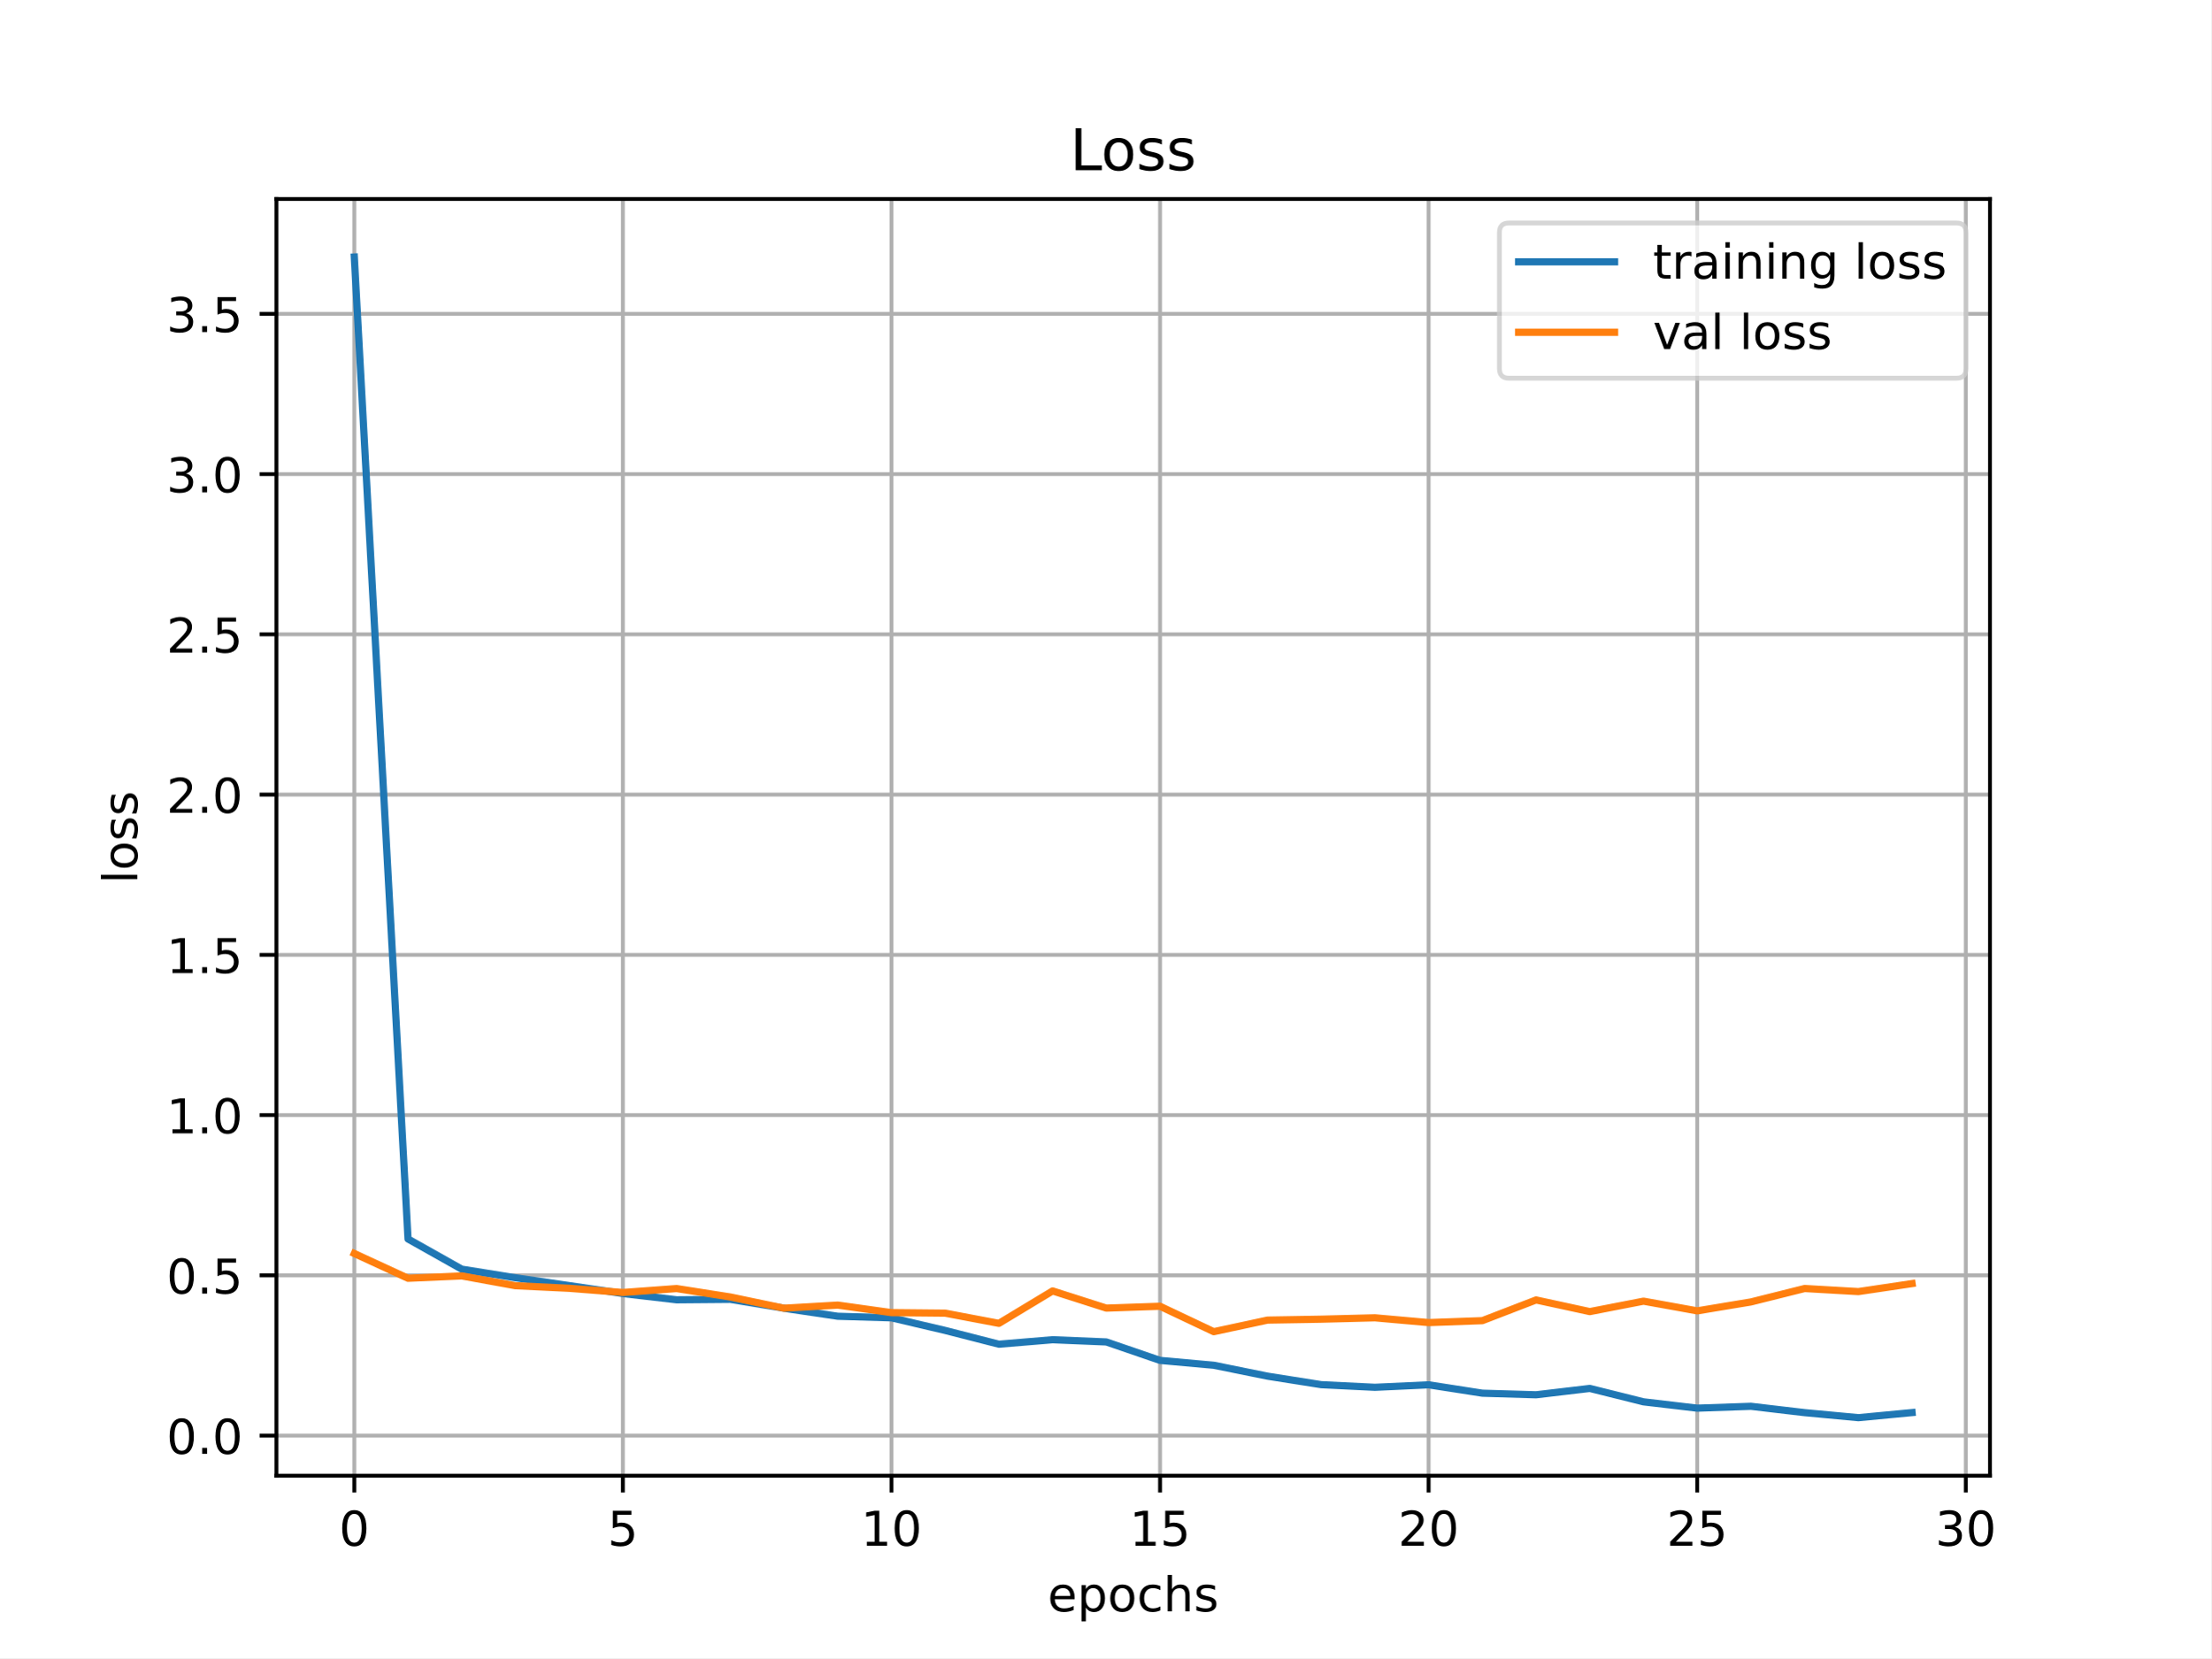
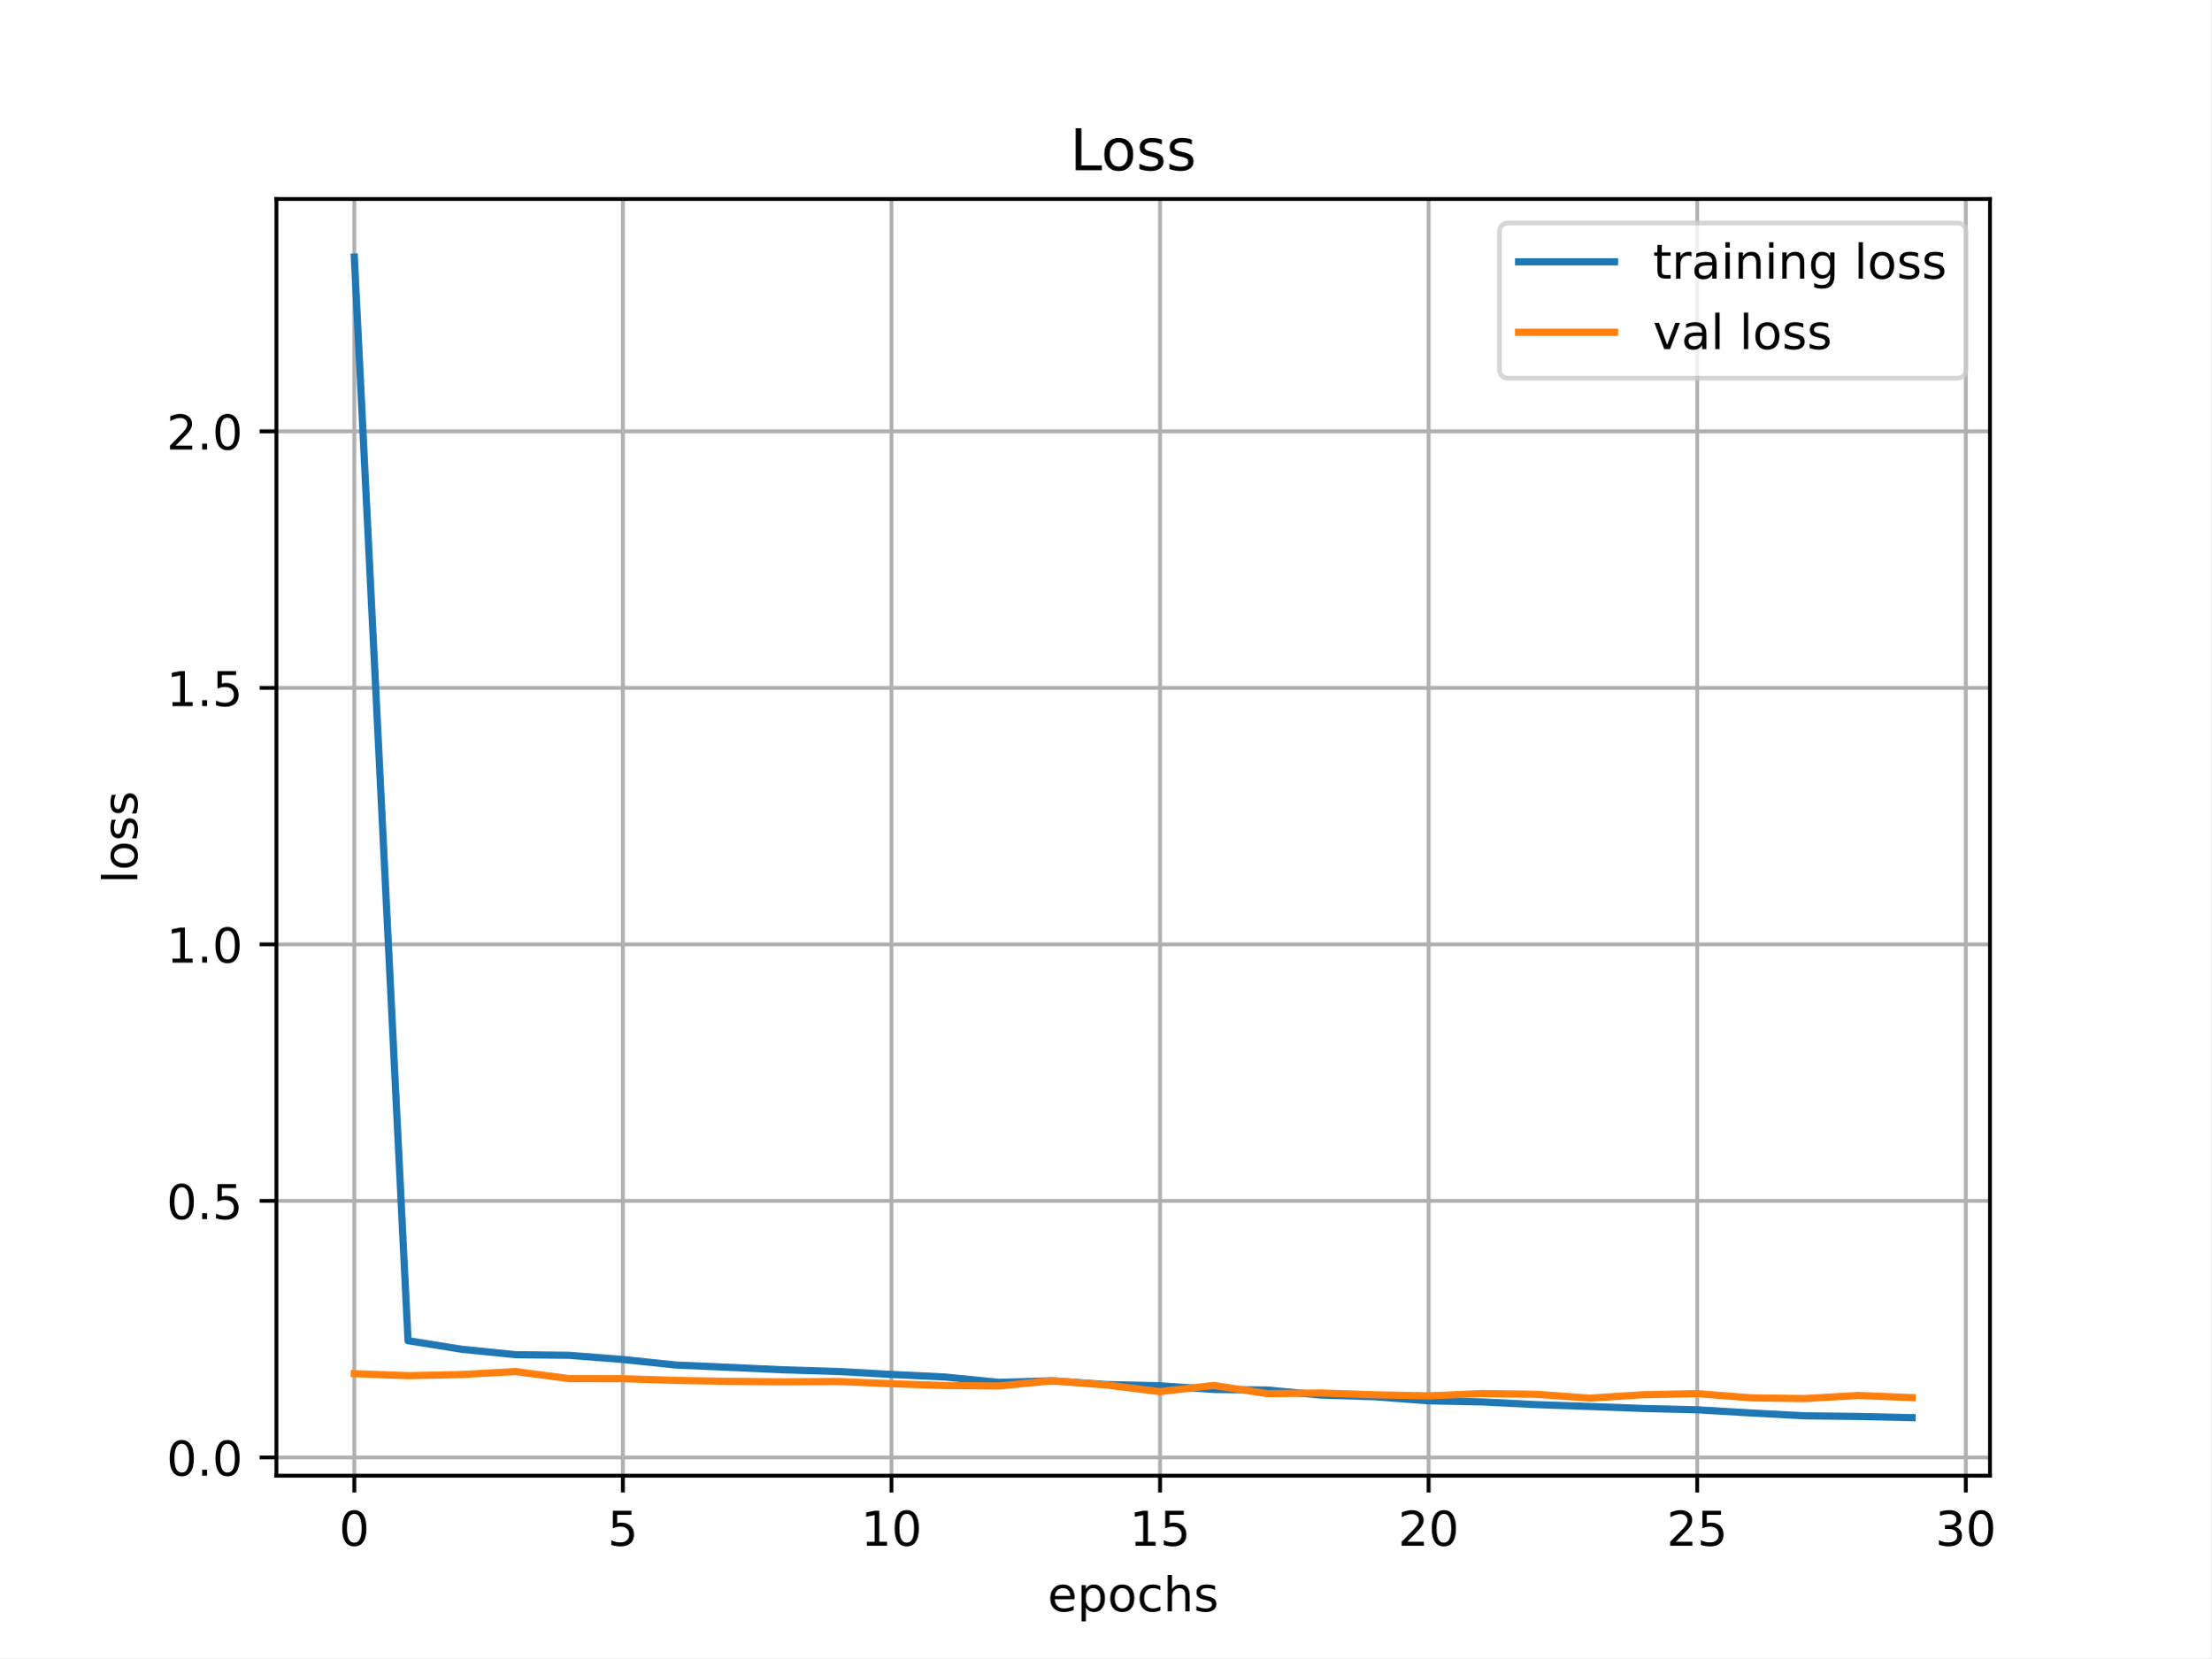
<svg xmlns="http://www.w3.org/2000/svg" xmlns:xlink="http://www.w3.org/1999/xlink" width="460.8pt" height="345.6pt" viewBox="0 0 460.8 345.6" version="1.1">
  <defs>
    <style type="text/css">*{stroke-linejoin: round; stroke-linecap: butt}</style>
  </defs>
  <g id="figure_1">
    <g id="patch_1">
      <path d="M 0 345.6  L 460.8 345.6  L 460.8 0  L 0 0  z " style="fill: #ffffff" />
    </g>
    <g id="axes_1">
      <g id="patch_2">
        <path d="M 57.6 307.584  L 414.72 307.584  L 414.72 41.472  L 57.6 41.472  z " style="fill: #ffffff" />
      </g>
      <g id="matplotlib.axis_1">
        <g id="xtick_1">
          <g id="line2d_1">
-             <path d="M 73.833 307.584  L 73.833 41.472  " clip-path="url(#pda9e7152f7)" style="fill: none; stroke: #b0b0b0; stroke-width: 0.8; stroke-linecap: square" />
+             <path d="M 73.833 307.584  L 73.833 41.472  " clip-path="url(#p5e6d34b859)" style="fill: none; stroke: #b0b0b0; stroke-width: 0.8; stroke-linecap: square" />
          </g>
          <g id="line2d_2">
            <defs>
-               <path id="m1d0221fdde" d="M 0 0  L 0 3.5  " style="stroke: #000000; stroke-width: 0.8" />
-             </defs>
-             <g>
-               <use xlink:href="#m1d0221fdde" x="73.833" y="307.584" style="stroke: #000000; stroke-width: 0.8" />
+               <path id="me106fb619e" d="M 0 0  L 0 3.5  " style="stroke: #000000; stroke-width: 0.8" />
+             </defs>
+             <g>
+               <use xlink:href="#me106fb619e" x="73.833" y="307.584" style="stroke: #000000; stroke-width: 0.8" />
            </g>
          </g>
          <g id="text_1">
            <g transform="translate(70.65148 322.1824) scale(0.1 -0.1)">
              <defs>
                <path id="DejaVuSans-30" d="M 2034 4250  Q 1547 4250 1301 3770  Q 1056 3291 1056 2328  Q 1056 1369 1301 889  Q 1547 409 2034 409  Q 2525 409 2770 889  Q 3016 1369 3016 2328  Q 3016 3291 2770 3770  Q 2525 4250 2034 4250  z M 2034 4750  Q 2819 4750 3233 4129  Q 3647 3509 3647 2328  Q 3647 1150 3233 529  Q 2819 -91 2034 -91  Q 1250 -91 836 529  Q 422 1150 422 2328  Q 422 3509 836 4129  Q 1250 4750 2034 4750  z " transform="scale(0.015625)" />
              </defs>
              <use xlink:href="#DejaVuSans-30" />
            </g>
          </g>
        </g>
        <g id="xtick_2">
          <g id="line2d_3">
-             <path d="M 129.808 307.584  L 129.808 41.472  " clip-path="url(#pda9e7152f7)" style="fill: none; stroke: #b0b0b0; stroke-width: 0.8; stroke-linecap: square" />
+             <path d="M 129.808 307.584  L 129.808 41.472  " clip-path="url(#p5e6d34b859)" style="fill: none; stroke: #b0b0b0; stroke-width: 0.8; stroke-linecap: square" />
          </g>
          <g id="line2d_4">
            <g>
-               <use xlink:href="#m1d0221fdde" x="129.808" y="307.584" style="stroke: #000000; stroke-width: 0.8" />
+               <use xlink:href="#me106fb619e" x="129.808" y="307.584" style="stroke: #000000; stroke-width: 0.8" />
            </g>
          </g>
          <g id="text_2">
            <g transform="translate(126.6264 322.1824) scale(0.1 -0.1)">
              <defs>
                <path id="DejaVuSans-35" d="M 691 4666  L 3169 4666  L 3169 4134  L 1269 4134  L 1269 2991  Q 1406 3038 1543 3061  Q 1681 3084 1819 3084  Q 2600 3084 3056 2656  Q 3513 2228 3513 1497  Q 3513 744 3044 326  Q 2575 -91 1722 -91  Q 1428 -91 1123 -41  Q 819 9 494 109  L 494 744  Q 775 591 1075 516  Q 1375 441 1709 441  Q 2250 441 2565 725  Q 2881 1009 2881 1497  Q 2881 1984 2565 2268  Q 2250 2553 1709 2553  Q 1456 2553 1204 2497  Q 953 2441 691 2322  L 691 4666  z " transform="scale(0.015625)" />
              </defs>
              <use xlink:href="#DejaVuSans-35" />
            </g>
          </g>
        </g>
        <g id="xtick_3">
          <g id="line2d_5">
-             <path d="M 185.783 307.584  L 185.783 41.472  " clip-path="url(#pda9e7152f7)" style="fill: none; stroke: #b0b0b0; stroke-width: 0.8; stroke-linecap: square" />
+             <path d="M 185.783 307.584  L 185.783 41.472  " clip-path="url(#p5e6d34b859)" style="fill: none; stroke: #b0b0b0; stroke-width: 0.8; stroke-linecap: square" />
          </g>
          <g id="line2d_6">
            <g>
-               <use xlink:href="#m1d0221fdde" x="185.783" y="307.584" style="stroke: #000000; stroke-width: 0.8" />
+               <use xlink:href="#me106fb619e" x="185.783" y="307.584" style="stroke: #000000; stroke-width: 0.8" />
            </g>
          </g>
          <g id="text_3">
            <g transform="translate(179.4201 322.1824) scale(0.1 -0.1)">
              <defs>
                <path id="DejaVuSans-31" d="M 794 531  L 1825 531  L 1825 4091  L 703 3866  L 703 4441  L 1819 4666  L 2450 4666  L 2450 531  L 3481 531  L 3481 0  L 794 0  L 794 531  z " transform="scale(0.015625)" />
              </defs>
              <use xlink:href="#DejaVuSans-31" />
              <use xlink:href="#DejaVuSans-30" x="63.623" />
            </g>
          </g>
        </g>
        <g id="xtick_4">
          <g id="line2d_7">
-             <path d="M 241.757 307.584  L 241.757 41.472  " clip-path="url(#pda9e7152f7)" style="fill: none; stroke: #b0b0b0; stroke-width: 0.8; stroke-linecap: square" />
+             <path d="M 241.757 307.584  L 241.757 41.472  " clip-path="url(#p5e6d34b859)" style="fill: none; stroke: #b0b0b0; stroke-width: 0.8; stroke-linecap: square" />
          </g>
          <g id="line2d_8">
            <g>
-               <use xlink:href="#m1d0221fdde" x="241.757" y="307.584" style="stroke: #000000; stroke-width: 0.8" />
+               <use xlink:href="#me106fb619e" x="241.757" y="307.584" style="stroke: #000000; stroke-width: 0.8" />
            </g>
          </g>
          <g id="text_4">
            <g transform="translate(235.395 322.1824) scale(0.1 -0.1)">
              <use xlink:href="#DejaVuSans-31" />
              <use xlink:href="#DejaVuSans-35" x="63.623" />
            </g>
          </g>
        </g>
        <g id="xtick_5">
          <g id="line2d_9">
-             <path d="M 297.732 307.584  L 297.732 41.472  " clip-path="url(#pda9e7152f7)" style="fill: none; stroke: #b0b0b0; stroke-width: 0.8; stroke-linecap: square" />
+             <path d="M 297.732 307.584  L 297.732 41.472  " clip-path="url(#p5e6d34b859)" style="fill: none; stroke: #b0b0b0; stroke-width: 0.8; stroke-linecap: square" />
          </g>
          <g id="line2d_10">
            <g>
-               <use xlink:href="#m1d0221fdde" x="297.732" y="307.584" style="stroke: #000000; stroke-width: 0.8" />
+               <use xlink:href="#me106fb619e" x="297.732" y="307.584" style="stroke: #000000; stroke-width: 0.8" />
            </g>
          </g>
          <g id="text_5">
            <g transform="translate(291.3699 322.1824) scale(0.1 -0.1)">
              <defs>
                <path id="DejaVuSans-32" d="M 1228 531  L 3431 531  L 3431 0  L 469 0  L 469 531  Q 828 903 1448 1529  Q 2069 2156 2228 2338  Q 2531 2678 2651 2914  Q 2772 3150 2772 3378  Q 2772 3750 2511 3984  Q 2250 4219 1831 4219  Q 1534 4219 1204 4116  Q 875 4013 500 3803  L 500 4441  Q 881 4594 1212 4672  Q 1544 4750 1819 4750  Q 2544 4750 2975 4387  Q 3406 4025 3406 3419  Q 3406 3131 3298 2873  Q 3191 2616 2906 2266  Q 2828 2175 2409 1742  Q 1991 1309 1228 531  z " transform="scale(0.015625)" />
              </defs>
              <use xlink:href="#DejaVuSans-32" />
              <use xlink:href="#DejaVuSans-30" x="63.623" />
            </g>
          </g>
        </g>
        <g id="xtick_6">
          <g id="line2d_11">
-             <path d="M 353.707 307.584  L 353.707 41.472  " clip-path="url(#pda9e7152f7)" style="fill: none; stroke: #b0b0b0; stroke-width: 0.8; stroke-linecap: square" />
+             <path d="M 353.707 307.584  L 353.707 41.472  " clip-path="url(#p5e6d34b859)" style="fill: none; stroke: #b0b0b0; stroke-width: 0.8; stroke-linecap: square" />
          </g>
          <g id="line2d_12">
            <g>
-               <use xlink:href="#m1d0221fdde" x="353.707" y="307.584" style="stroke: #000000; stroke-width: 0.8" />
+               <use xlink:href="#me106fb619e" x="353.707" y="307.584" style="stroke: #000000; stroke-width: 0.8" />
            </g>
          </g>
          <g id="text_6">
            <g transform="translate(347.3448 322.1824) scale(0.1 -0.1)">
              <use xlink:href="#DejaVuSans-32" />
              <use xlink:href="#DejaVuSans-35" x="63.623" />
            </g>
          </g>
        </g>
        <g id="xtick_7">
          <g id="line2d_13">
-             <path d="M 409.682 307.584  L 409.682 41.472  " clip-path="url(#pda9e7152f7)" style="fill: none; stroke: #b0b0b0; stroke-width: 0.8; stroke-linecap: square" />
+             <path d="M 409.682 307.584  L 409.682 41.472  " clip-path="url(#p5e6d34b859)" style="fill: none; stroke: #b0b0b0; stroke-width: 0.8; stroke-linecap: square" />
          </g>
          <g id="line2d_14">
            <g>
-               <use xlink:href="#m1d0221fdde" x="409.682" y="307.584" style="stroke: #000000; stroke-width: 0.8" />
+               <use xlink:href="#me106fb619e" x="409.682" y="307.584" style="stroke: #000000; stroke-width: 0.8" />
            </g>
          </g>
          <g id="text_7">
            <g transform="translate(403.3198 322.1824) scale(0.1 -0.1)">
              <defs>
                <path id="DejaVuSans-33" d="M 2597 2516  Q 3050 2419 3304 2112  Q 3559 1806 3559 1356  Q 3559 666 3084 287  Q 2609 -91 1734 -91  Q 1441 -91 1130 -33  Q 819 25 488 141  L 488 750  Q 750 597 1062 519  Q 1375 441 1716 441  Q 2309 441 2620 675  Q 2931 909 2931 1356  Q 2931 1769 2642 2001  Q 2353 2234 1838 2234  L 1294 2234  L 1294 2753  L 1863 2753  Q 2328 2753 2575 2939  Q 2822 3125 2822 3475  Q 2822 3834 2567 4026  Q 2313 4219 1838 4219  Q 1578 4219 1281 4162  Q 984 4106 628 3988  L 628 4550  Q 988 4650 1302 4700  Q 1616 4750 1894 4750  Q 2613 4750 3031 4423  Q 3450 4097 3450 3541  Q 3450 3153 3228 2886  Q 3006 2619 2597 2516  z " transform="scale(0.015625)" />
              </defs>
              <use xlink:href="#DejaVuSans-33" />
              <use xlink:href="#DejaVuSans-30" x="63.623" />
            </g>
          </g>
        </g>
        <g id="text_8">
          <g transform="translate(218.3272 335.8606) scale(0.1 -0.1)">
            <defs>
              <path id="DejaVuSans-65" d="M 3597 1894  L 3597 1613  L 953 1613  Q 991 1019 1311 708  Q 1631 397 2203 397  Q 2534 397 2845 478  Q 3156 559 3463 722  L 3463 178  Q 3153 47 2828 -22  Q 2503 -91 2169 -91  Q 1331 -91 842 396  Q 353 884 353 1716  Q 353 2575 817 3079  Q 1281 3584 2069 3584  Q 2775 3584 3186 3129  Q 3597 2675 3597 1894  z M 3022 2063  Q 3016 2534 2758 2815  Q 2500 3097 2075 3097  Q 1594 3097 1305 2825  Q 1016 2553 972 2059  L 3022 2063  z " transform="scale(0.015625)" />
              <path id="DejaVuSans-70" d="M 1159 525  L 1159 -1331  L 581 -1331  L 581 3500  L 1159 3500  L 1159 2969  Q 1341 3281 1617 3432  Q 1894 3584 2278 3584  Q 2916 3584 3314 3078  Q 3713 2572 3713 1747  Q 3713 922 3314 415  Q 2916 -91 2278 -91  Q 1894 -91 1617 61  Q 1341 213 1159 525  z M 3116 1747  Q 3116 2381 2855 2742  Q 2594 3103 2138 3103  Q 1681 3103 1420 2742  Q 1159 2381 1159 1747  Q 1159 1113 1420 752  Q 1681 391 2138 391  Q 2594 391 2855 752  Q 3116 1113 3116 1747  z " transform="scale(0.015625)" />
              <path id="DejaVuSans-6f" d="M 1959 3097  Q 1497 3097 1228 2736  Q 959 2375 959 1747  Q 959 1119 1226 758  Q 1494 397 1959 397  Q 2419 397 2687 759  Q 2956 1122 2956 1747  Q 2956 2369 2687 2733  Q 2419 3097 1959 3097  z M 1959 3584  Q 2709 3584 3137 3096  Q 3566 2609 3566 1747  Q 3566 888 3137 398  Q 2709 -91 1959 -91  Q 1206 -91 779 398  Q 353 888 353 1747  Q 353 2609 779 3096  Q 1206 3584 1959 3584  z " transform="scale(0.015625)" />
              <path id="DejaVuSans-63" d="M 3122 3366  L 3122 2828  Q 2878 2963 2633 3030  Q 2388 3097 2138 3097  Q 1578 3097 1268 2742  Q 959 2388 959 1747  Q 959 1106 1268 751  Q 1578 397 2138 397  Q 2388 397 2633 464  Q 2878 531 3122 666  L 3122 134  Q 2881 22 2623 -34  Q 2366 -91 2075 -91  Q 1284 -91 818 406  Q 353 903 353 1747  Q 353 2603 823 3093  Q 1294 3584 2113 3584  Q 2378 3584 2631 3529  Q 2884 3475 3122 3366  z " transform="scale(0.015625)" />
              <path id="DejaVuSans-68" d="M 3513 2113  L 3513 0  L 2938 0  L 2938 2094  Q 2938 2591 2744 2837  Q 2550 3084 2163 3084  Q 1697 3084 1428 2787  Q 1159 2491 1159 1978  L 1159 0  L 581 0  L 581 4863  L 1159 4863  L 1159 2956  Q 1366 3272 1645 3428  Q 1925 3584 2291 3584  Q 2894 3584 3203 3211  Q 3513 2838 3513 2113  z " transform="scale(0.015625)" />
              <path id="DejaVuSans-73" d="M 2834 3397  L 2834 2853  Q 2591 2978 2328 3040  Q 2066 3103 1784 3103  Q 1356 3103 1142 2972  Q 928 2841 928 2578  Q 928 2378 1081 2264  Q 1234 2150 1697 2047  L 1894 2003  Q 2506 1872 2764 1633  Q 3022 1394 3022 966  Q 3022 478 2636 193  Q 2250 -91 1575 -91  Q 1294 -91 989 -36  Q 684 19 347 128  L 347 722  Q 666 556 975 473  Q 1284 391 1588 391  Q 1994 391 2212 530  Q 2431 669 2431 922  Q 2431 1156 2273 1281  Q 2116 1406 1581 1522  L 1381 1569  Q 847 1681 609 1914  Q 372 2147 372 2553  Q 372 3047 722 3315  Q 1072 3584 1716 3584  Q 2034 3584 2315 3537  Q 2597 3491 2834 3397  z " transform="scale(0.015625)" />
            </defs>
            <use xlink:href="#DejaVuSans-65" />
            <use xlink:href="#DejaVuSans-70" x="61.523" />
            <use xlink:href="#DejaVuSans-6f" x="125" />
            <use xlink:href="#DejaVuSans-63" x="186.182" />
            <use xlink:href="#DejaVuSans-68" x="241.162" />
            <use xlink:href="#DejaVuSans-73" x="304.541" />
          </g>
        </g>
      </g>
      <g id="matplotlib.axis_2">
        <g id="ytick_1">
          <g id="line2d_15">
-             <path d="M 57.6 299.231  L 414.72 299.231  " clip-path="url(#pda9e7152f7)" style="fill: none; stroke: #b0b0b0; stroke-width: 0.8; stroke-linecap: square" />
+             <path d="M 57.6 303.773  L 414.72 303.773  " clip-path="url(#p5e6d34b859)" style="fill: none; stroke: #b0b0b0; stroke-width: 0.8; stroke-linecap: square" />
          </g>
          <g id="line2d_16">
            <defs>
-               <path id="m488e35d49c" d="M 0 0  L -3.5 0  " style="stroke: #000000; stroke-width: 0.8" />
-             </defs>
-             <g>
-               <use xlink:href="#m488e35d49c" x="57.6" y="299.231" style="stroke: #000000; stroke-width: 0.8" />
+               <path id="m57d0595866" d="M 0 0  L -3.5 0  " style="stroke: #000000; stroke-width: 0.8" />
+             </defs>
+             <g>
+               <use xlink:href="#m57d0595866" x="57.6" y="303.773" style="stroke: #000000; stroke-width: 0.8" />
            </g>
          </g>
          <g id="text_9">
-             <g transform="translate(34.69687 303.0299) scale(0.1 -0.1)">
+             <g transform="translate(34.69687 307.5727) scale(0.1 -0.1)">
              <defs>
                <path id="DejaVuSans-2e" d="M 684 794  L 1344 794  L 1344 0  L 684 0  L 684 794  z " transform="scale(0.015625)" />
              </defs>
              <use xlink:href="#DejaVuSans-30" />
              <use xlink:href="#DejaVuSans-2e" x="63.623" />
              <use xlink:href="#DejaVuSans-30" x="95.41" />
            </g>
          </g>
        </g>
        <g id="ytick_2">
          <g id="line2d_17">
-             <path d="M 57.6 265.827  L 414.72 265.827  " clip-path="url(#pda9e7152f7)" style="fill: none; stroke: #b0b0b0; stroke-width: 0.8; stroke-linecap: square" />
+             <path d="M 57.6 250.305  L 414.72 250.305  " clip-path="url(#p5e6d34b859)" style="fill: none; stroke: #b0b0b0; stroke-width: 0.8; stroke-linecap: square" />
          </g>
          <g id="line2d_18">
            <g>
-               <use xlink:href="#m488e35d49c" x="57.6" y="265.827" style="stroke: #000000; stroke-width: 0.8" />
+               <use xlink:href="#m57d0595866" x="57.6" y="250.305" style="stroke: #000000; stroke-width: 0.8" />
            </g>
          </g>
          <g id="text_10">
-             <g transform="translate(34.69687 269.6267) scale(0.1 -0.1)">
+             <g transform="translate(34.69687 254.1042) scale(0.1 -0.1)">
              <use xlink:href="#DejaVuSans-30" />
              <use xlink:href="#DejaVuSans-2e" x="63.623" />
              <use xlink:href="#DejaVuSans-35" x="95.41" />
            </g>
          </g>
        </g>
        <g id="ytick_3">
          <g id="line2d_19">
-             <path d="M 57.6 232.424  L 414.72 232.424  " clip-path="url(#pda9e7152f7)" style="fill: none; stroke: #b0b0b0; stroke-width: 0.8; stroke-linecap: square" />
+             <path d="M 57.6 196.836  L 414.72 196.836  " clip-path="url(#p5e6d34b859)" style="fill: none; stroke: #b0b0b0; stroke-width: 0.8; stroke-linecap: square" />
          </g>
          <g id="line2d_20">
            <g>
-               <use xlink:href="#m488e35d49c" x="57.6" y="232.424" style="stroke: #000000; stroke-width: 0.8" />
+               <use xlink:href="#m57d0595866" x="57.6" y="196.836" style="stroke: #000000; stroke-width: 0.8" />
            </g>
          </g>
          <g id="text_11">
-             <g transform="translate(34.69687 236.2234) scale(0.1 -0.1)">
+             <g transform="translate(34.69687 200.6357) scale(0.1 -0.1)">
              <use xlink:href="#DejaVuSans-31" />
              <use xlink:href="#DejaVuSans-2e" x="63.623" />
              <use xlink:href="#DejaVuSans-30" x="95.41" />
            </g>
          </g>
        </g>
        <g id="ytick_4">
          <g id="line2d_21">
-             <path d="M 57.6 199.021  L 414.72 199.021  " clip-path="url(#pda9e7152f7)" style="fill: none; stroke: #b0b0b0; stroke-width: 0.8; stroke-linecap: square" />
+             <path d="M 57.6 143.368  L 414.72 143.368  " clip-path="url(#p5e6d34b859)" style="fill: none; stroke: #b0b0b0; stroke-width: 0.8; stroke-linecap: square" />
          </g>
          <g id="line2d_22">
            <g>
-               <use xlink:href="#m488e35d49c" x="57.6" y="199.021" style="stroke: #000000; stroke-width: 0.8" />
+               <use xlink:href="#m57d0595866" x="57.6" y="143.368" style="stroke: #000000; stroke-width: 0.8" />
            </g>
          </g>
          <g id="text_12">
-             <g transform="translate(34.69687 202.8202) scale(0.1 -0.1)">
+             <g transform="translate(34.69687 147.1672) scale(0.1 -0.1)">
              <use xlink:href="#DejaVuSans-31" />
              <use xlink:href="#DejaVuSans-2e" x="63.623" />
              <use xlink:href="#DejaVuSans-35" x="95.41" />
            </g>
          </g>
        </g>
        <g id="ytick_5">
          <g id="line2d_23">
-             <path d="M 57.6 165.618  L 414.72 165.618  " clip-path="url(#pda9e7152f7)" style="fill: none; stroke: #b0b0b0; stroke-width: 0.8; stroke-linecap: square" />
+             <path d="M 57.6 89.9  L 414.72 89.9  " clip-path="url(#p5e6d34b859)" style="fill: none; stroke: #b0b0b0; stroke-width: 0.8; stroke-linecap: square" />
          </g>
          <g id="line2d_24">
            <g>
-               <use xlink:href="#m488e35d49c" x="57.6" y="165.618" style="stroke: #000000; stroke-width: 0.8" />
+               <use xlink:href="#m57d0595866" x="57.6" y="89.9" style="stroke: #000000; stroke-width: 0.8" />
            </g>
          </g>
          <g id="text_13">
-             <g transform="translate(34.69687 169.4169) scale(0.1 -0.1)">
+             <g transform="translate(34.69687 93.69875) scale(0.1 -0.1)">
              <use xlink:href="#DejaVuSans-32" />
              <use xlink:href="#DejaVuSans-2e" x="63.623" />
              <use xlink:href="#DejaVuSans-30" x="95.41" />
            </g>
          </g>
        </g>
-         <g id="ytick_6">
-           <g id="line2d_25">
-             <path d="M 57.6 132.214  L 414.72 132.214  " clip-path="url(#pda9e7152f7)" style="fill: none; stroke: #b0b0b0; stroke-width: 0.8; stroke-linecap: square" />
-           </g>
-           <g id="line2d_26">
-             <g>
-               <use xlink:href="#m488e35d49c" x="57.6" y="132.214" style="stroke: #000000; stroke-width: 0.8" />
-             </g>
-           </g>
-           <g id="text_14">
-             <g transform="translate(34.69687 136.0137) scale(0.1 -0.1)">
-               <use xlink:href="#DejaVuSans-32" />
-               <use xlink:href="#DejaVuSans-2e" x="63.623" />
-               <use xlink:href="#DejaVuSans-35" x="95.41" />
-             </g>
-           </g>
-         </g>
-         <g id="ytick_7">
-           <g id="line2d_27">
-             <path d="M 57.6 98.811  L 414.72 98.811  " clip-path="url(#pda9e7152f7)" style="fill: none; stroke: #b0b0b0; stroke-width: 0.8; stroke-linecap: square" />
-           </g>
-           <g id="line2d_28">
-             <g>
-               <use xlink:href="#m488e35d49c" x="57.6" y="98.811" style="stroke: #000000; stroke-width: 0.8" />
-             </g>
-           </g>
-           <g id="text_15">
-             <g transform="translate(34.69687 102.6105) scale(0.1 -0.1)">
-               <use xlink:href="#DejaVuSans-33" />
-               <use xlink:href="#DejaVuSans-2e" x="63.623" />
-               <use xlink:href="#DejaVuSans-30" x="95.41" />
-             </g>
-           </g>
-         </g>
-         <g id="ytick_8">
-           <g id="line2d_29">
-             <path d="M 57.6 65.408  L 414.72 65.408  " clip-path="url(#pda9e7152f7)" style="fill: none; stroke: #b0b0b0; stroke-width: 0.8; stroke-linecap: square" />
-           </g>
-           <g id="line2d_30">
-             <g>
-               <use xlink:href="#m488e35d49c" x="57.6" y="65.408" style="stroke: #000000; stroke-width: 0.8" />
-             </g>
-           </g>
-           <g id="text_16">
-             <g transform="translate(34.69687 69.20721) scale(0.1 -0.1)">
-               <use xlink:href="#DejaVuSans-33" />
-               <use xlink:href="#DejaVuSans-2e" x="63.623" />
-               <use xlink:href="#DejaVuSans-35" x="95.41" />
-             </g>
-           </g>
-         </g>
-         <g id="text_17">
+         <g id="text_14">
          <g transform="translate(28.61719 184.1858) rotate(-90) scale(0.1 -0.1)">
            <defs>
              <path id="DejaVuSans-6c" d="M 603 4863  L 1178 4863  L 1178 0  L 603 0  L 603 4863  z " transform="scale(0.015625)" />
            </defs>
            <use xlink:href="#DejaVuSans-6c" />
            <use xlink:href="#DejaVuSans-6f" x="27.783" />
            <use xlink:href="#DejaVuSans-73" x="88.965" />
            <use xlink:href="#DejaVuSans-73" x="141.064" />
          </g>
        </g>
      </g>
-       <g id="line2d_31">
-         <path d="M 73.833 53.568  L 85.028 258.239  L 96.223 264.536  L 107.418 266.332  L 118.613 267.961  L 129.808 269.617  L 141.003 270.924  L 152.198 270.83  L 163.393 272.684  L 174.588 274.35  L 185.783 274.678  L 196.978 277.31  L 208.173 280.179  L 219.368 279.241  L 230.563 279.706  L 241.757 283.553  L 252.952 284.564  L 264.147 286.836  L 275.342 288.61  L 286.537 289.158  L 297.732 288.639  L 308.927 290.386  L 320.122 290.717  L 331.317 289.394  L 342.512 292.188  L 353.707 293.508  L 364.902 293.12  L 376.097 294.444  L 387.292 295.488  L 398.487 294.429  " clip-path="url(#pda9e7152f7)" style="fill: none; stroke: #1f77b4; stroke-width: 1.5; stroke-linecap: square" />
-       </g>
-       <g id="line2d_32">
-         <path d="M 73.833 261.272  L 85.028 266.436  L 96.223 265.945  L 107.418 267.985  L 118.613 268.523  L 129.808 269.404  L 141.003 268.578  L 152.198 270.334  L 163.393 272.678  L 174.588 272.027  L 185.783 273.598  L 196.978 273.708  L 208.173 275.833  L 219.368 269.074  L 230.563 272.655  L 241.757 272.269  L 252.952 277.568  L 264.147 275.155  L 275.342 274.962  L 286.537 274.674  L 297.732 275.675  L 308.927 275.269  L 320.122 270.953  L 331.317 273.382  L 342.512 271.204  L 353.707 273.227  L 364.902 271.368  L 376.097 268.567  L 387.292 269.213  L 398.487 267.541  " clip-path="url(#pda9e7152f7)" style="fill: none; stroke: #ff7f0e; stroke-width: 1.5; stroke-linecap: square" />
+       <g id="line2d_25">
+         <path d="M 73.833 53.568  L 85.028 279.446  L 96.223 281.232  L 107.418 282.366  L 118.613 282.491  L 129.808 283.369  L 141.003 284.53  L 152.198 285.011  L 163.393 285.527  L 174.588 285.858  L 185.783 286.485  L 196.978 287.024  L 208.173 288.136  L 219.368 287.81  L 230.563 288.585  L 241.757 288.844  L 252.952 289.618  L 264.147 289.735  L 275.342 290.783  L 286.537 291.131  L 297.732 291.983  L 308.927 292.208  L 320.122 292.77  L 331.317 293.16  L 342.512 293.575  L 353.707 293.847  L 364.902 294.513  L 376.097 295.106  L 387.292 295.237  L 398.487 295.488  " clip-path="url(#p5e6d34b859)" style="fill: none; stroke: #1f77b4; stroke-width: 1.5; stroke-linecap: square" />
+       </g>
+       <g id="line2d_26">
+         <path d="M 73.833 286.318  L 85.028 286.739  L 96.223 286.501  L 107.418 285.878  L 118.613 287.348  L 129.808 287.371  L 141.003 287.724  L 152.198 287.93  L 163.393 288.022  L 174.588 287.953  L 185.783 288.411  L 196.978 288.794  L 208.173 288.889  L 219.368 287.795  L 230.563 288.686  L 241.757 290.071  L 252.952 288.771  L 264.147 290.484  L 275.342 290.351  L 286.537 290.725  L 297.732 290.947  L 308.927 290.463  L 320.122 290.618  L 331.317 291.42  L 342.512 290.705  L 353.707 290.481  L 364.902 291.36  L 376.097 291.507  L 387.292 290.866  L 398.487 291.314  " clip-path="url(#p5e6d34b859)" style="fill: none; stroke: #ff7f0e; stroke-width: 1.5; stroke-linecap: square" />
      </g>
      <g id="patch_3">
        <path d="M 57.6 307.584  L 57.6 41.472  " style="fill: none; stroke: #000000; stroke-width: 0.8; stroke-linejoin: miter; stroke-linecap: square" />
      </g>
      <g id="patch_4">
        <path d="M 414.72 307.584  L 414.72 41.472  " style="fill: none; stroke: #000000; stroke-width: 0.8; stroke-linejoin: miter; stroke-linecap: square" />
      </g>
      <g id="patch_5">
        <path d="M 57.6 307.584  L 414.72 307.584  " style="fill: none; stroke: #000000; stroke-width: 0.8; stroke-linejoin: miter; stroke-linecap: square" />
      </g>
      <g id="patch_6">
        <path d="M 57.6 41.472  L 414.72 41.472  " style="fill: none; stroke: #000000; stroke-width: 0.8; stroke-linejoin: miter; stroke-linecap: square" />
      </g>
-       <g id="text_18">
+       <g id="text_15">
        <g transform="translate(222.9994 35.472) scale(0.12 -0.12)">
          <defs>
            <path id="DejaVuSans-4c" d="M 628 4666  L 1259 4666  L 1259 531  L 3531 531  L 3531 0  L 628 0  L 628 4666  z " transform="scale(0.015625)" />
          </defs>
          <use xlink:href="#DejaVuSans-4c" />
          <use xlink:href="#DejaVuSans-6f" x="53.963" />
          <use xlink:href="#DejaVuSans-73" x="115.145" />
          <use xlink:href="#DejaVuSans-73" x="167.244" />
        </g>
      </g>
      <g id="legend_1">
        <g id="patch_7">
          <path d="M 314.487 78.828  L 407.72 78.828  Q 409.72 78.828 409.72 76.828  L 409.72 48.472  Q 409.72 46.472 407.72 46.472  L 314.487 46.472  Q 312.487 46.472 312.487 48.472  L 312.487 76.828  Q 312.487 78.828 314.487 78.828  z " style="fill: #ffffff; opacity: 0.8; stroke: #cccccc; stroke-linejoin: miter" />
        </g>
-         <g id="line2d_33">
+         <g id="line2d_27">
          <path d="M 316.487 54.57  L 326.487 54.57  L 336.487 54.57  " style="fill: none; stroke: #1f77b4; stroke-width: 1.5; stroke-linecap: square" />
        </g>
-         <g id="text_19">
+         <g id="text_16">
          <g transform="translate(344.4872 58.07044) scale(0.1 -0.1)">
            <defs>
              <path id="DejaVuSans-74" d="M 1172 4494  L 1172 3500  L 2356 3500  L 2356 3053  L 1172 3053  L 1172 1153  Q 1172 725 1289 603  Q 1406 481 1766 481  L 2356 481  L 2356 0  L 1766 0  Q 1100 0 847 248  Q 594 497 594 1153  L 594 3053  L 172 3053  L 172 3500  L 594 3500  L 594 4494  L 1172 4494  z " transform="scale(0.015625)" />
              <path id="DejaVuSans-72" d="M 2631 2963  Q 2534 3019 2420 3045  Q 2306 3072 2169 3072  Q 1681 3072 1420 2755  Q 1159 2438 1159 1844  L 1159 0  L 581 0  L 581 3500  L 1159 3500  L 1159 2956  Q 1341 3275 1631 3429  Q 1922 3584 2338 3584  Q 2397 3584 2469 3576  Q 2541 3569 2628 3553  L 2631 2963  z " transform="scale(0.015625)" />
              <path id="DejaVuSans-61" d="M 2194 1759  Q 1497 1759 1228 1600  Q 959 1441 959 1056  Q 959 750 1161 570  Q 1363 391 1709 391  Q 2188 391 2477 730  Q 2766 1069 2766 1631  L 2766 1759  L 2194 1759  z M 3341 1997  L 3341 0  L 2766 0  L 2766 531  Q 2569 213 2275 61  Q 1981 -91 1556 -91  Q 1019 -91 701 211  Q 384 513 384 1019  Q 384 1609 779 1909  Q 1175 2209 1959 2209  L 2766 2209  L 2766 2266  Q 2766 2663 2505 2880  Q 2244 3097 1772 3097  Q 1472 3097 1187 3025  Q 903 2953 641 2809  L 641 3341  Q 956 3463 1253 3523  Q 1550 3584 1831 3584  Q 2591 3584 2966 3190  Q 3341 2797 3341 1997  z " transform="scale(0.015625)" />
              <path id="DejaVuSans-69" d="M 603 3500  L 1178 3500  L 1178 0  L 603 0  L 603 3500  z M 603 4863  L 1178 4863  L 1178 4134  L 603 4134  L 603 4863  z " transform="scale(0.015625)" />
              <path id="DejaVuSans-6e" d="M 3513 2113  L 3513 0  L 2938 0  L 2938 2094  Q 2938 2591 2744 2837  Q 2550 3084 2163 3084  Q 1697 3084 1428 2787  Q 1159 2491 1159 1978  L 1159 0  L 581 0  L 581 3500  L 1159 3500  L 1159 2956  Q 1366 3272 1645 3428  Q 1925 3584 2291 3584  Q 2894 3584 3203 3211  Q 3513 2838 3513 2113  z " transform="scale(0.015625)" />
              <path id="DejaVuSans-67" d="M 2906 1791  Q 2906 2416 2648 2759  Q 2391 3103 1925 3103  Q 1463 3103 1205 2759  Q 947 2416 947 1791  Q 947 1169 1205 825  Q 1463 481 1925 481  Q 2391 481 2648 825  Q 2906 1169 2906 1791  z M 3481 434  Q 3481 -459 3084 -895  Q 2688 -1331 1869 -1331  Q 1566 -1331 1297 -1286  Q 1028 -1241 775 -1147  L 775 -588  Q 1028 -725 1275 -790  Q 1522 -856 1778 -856  Q 2344 -856 2625 -561  Q 2906 -266 2906 331  L 2906 616  Q 2728 306 2450 153  Q 2172 0 1784 0  Q 1141 0 747 490  Q 353 981 353 1791  Q 353 2603 747 3093  Q 1141 3584 1784 3584  Q 2172 3584 2450 3431  Q 2728 3278 2906 2969  L 2906 3500  L 3481 3500  L 3481 434  z " transform="scale(0.015625)" />
              <path id="DejaVuSans-20" transform="scale(0.015625)" />
            </defs>
            <use xlink:href="#DejaVuSans-74" />
            <use xlink:href="#DejaVuSans-72" x="39.209" />
            <use xlink:href="#DejaVuSans-61" x="80.322" />
            <use xlink:href="#DejaVuSans-69" x="141.602" />
            <use xlink:href="#DejaVuSans-6e" x="169.385" />
            <use xlink:href="#DejaVuSans-69" x="232.764" />
            <use xlink:href="#DejaVuSans-6e" x="260.547" />
            <use xlink:href="#DejaVuSans-67" x="323.926" />
            <use xlink:href="#DejaVuSans-20" x="387.402" />
            <use xlink:href="#DejaVuSans-6c" x="419.189" />
            <use xlink:href="#DejaVuSans-6f" x="446.973" />
            <use xlink:href="#DejaVuSans-73" x="508.154" />
            <use xlink:href="#DejaVuSans-73" x="560.254" />
          </g>
        </g>
-         <g id="line2d_34">
+         <g id="line2d_28">
          <path d="M 316.487 69.249  L 326.487 69.249  L 336.487 69.249  " style="fill: none; stroke: #ff7f0e; stroke-width: 1.5; stroke-linecap: square" />
        </g>
-         <g id="text_20">
+         <g id="text_17">
          <g transform="translate(344.4872 72.74856) scale(0.1 -0.1)">
            <defs>
              <path id="DejaVuSans-76" d="M 191 3500  L 800 3500  L 1894 563  L 2988 3500  L 3597 3500  L 2284 0  L 1503 0  L 191 3500  z " transform="scale(0.015625)" />
            </defs>
            <use xlink:href="#DejaVuSans-76" />
            <use xlink:href="#DejaVuSans-61" x="59.18" />
            <use xlink:href="#DejaVuSans-6c" x="120.459" />
            <use xlink:href="#DejaVuSans-20" x="148.242" />
            <use xlink:href="#DejaVuSans-6c" x="180.029" />
            <use xlink:href="#DejaVuSans-6f" x="207.812" />
            <use xlink:href="#DejaVuSans-73" x="268.994" />
            <use xlink:href="#DejaVuSans-73" x="321.094" />
          </g>
        </g>
      </g>
    </g>
  </g>
  <defs>
-     <clipPath id="pda9e7152f7">
+     <clipPath id="p5e6d34b859">
      <rect x="57.6" y="41.472" width="357.12" height="266.112" />
    </clipPath>
  </defs>
</svg>
